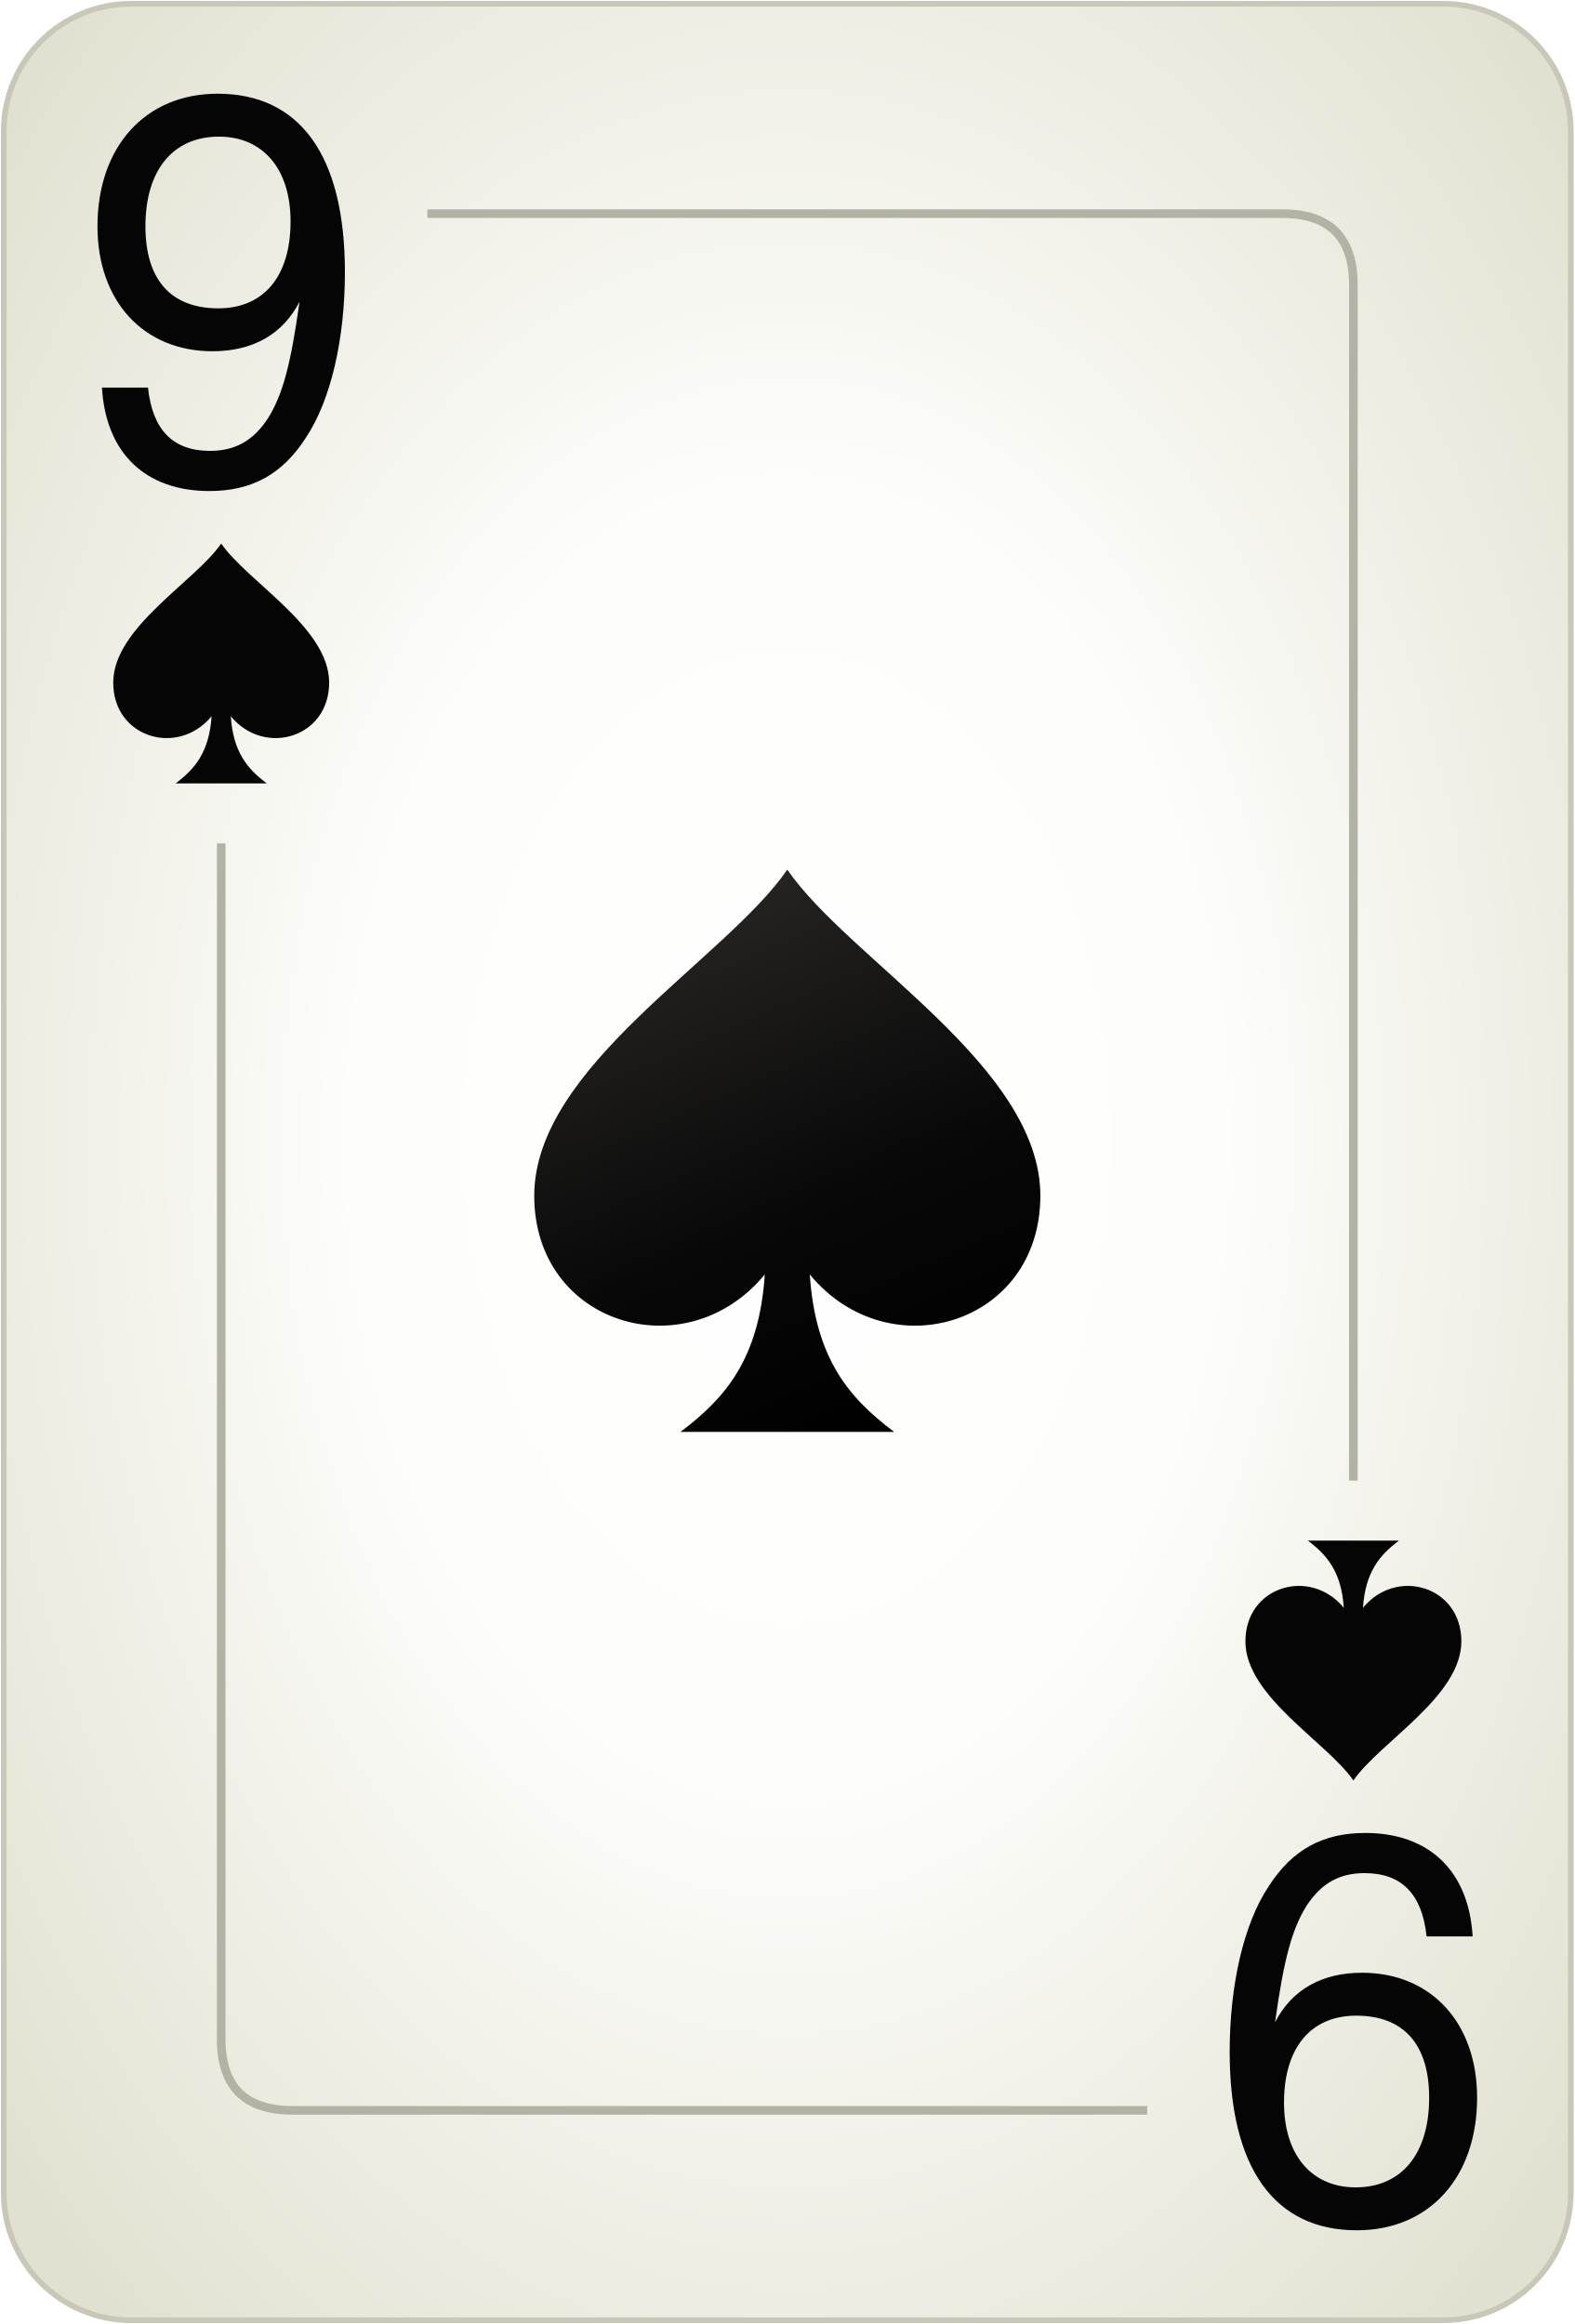
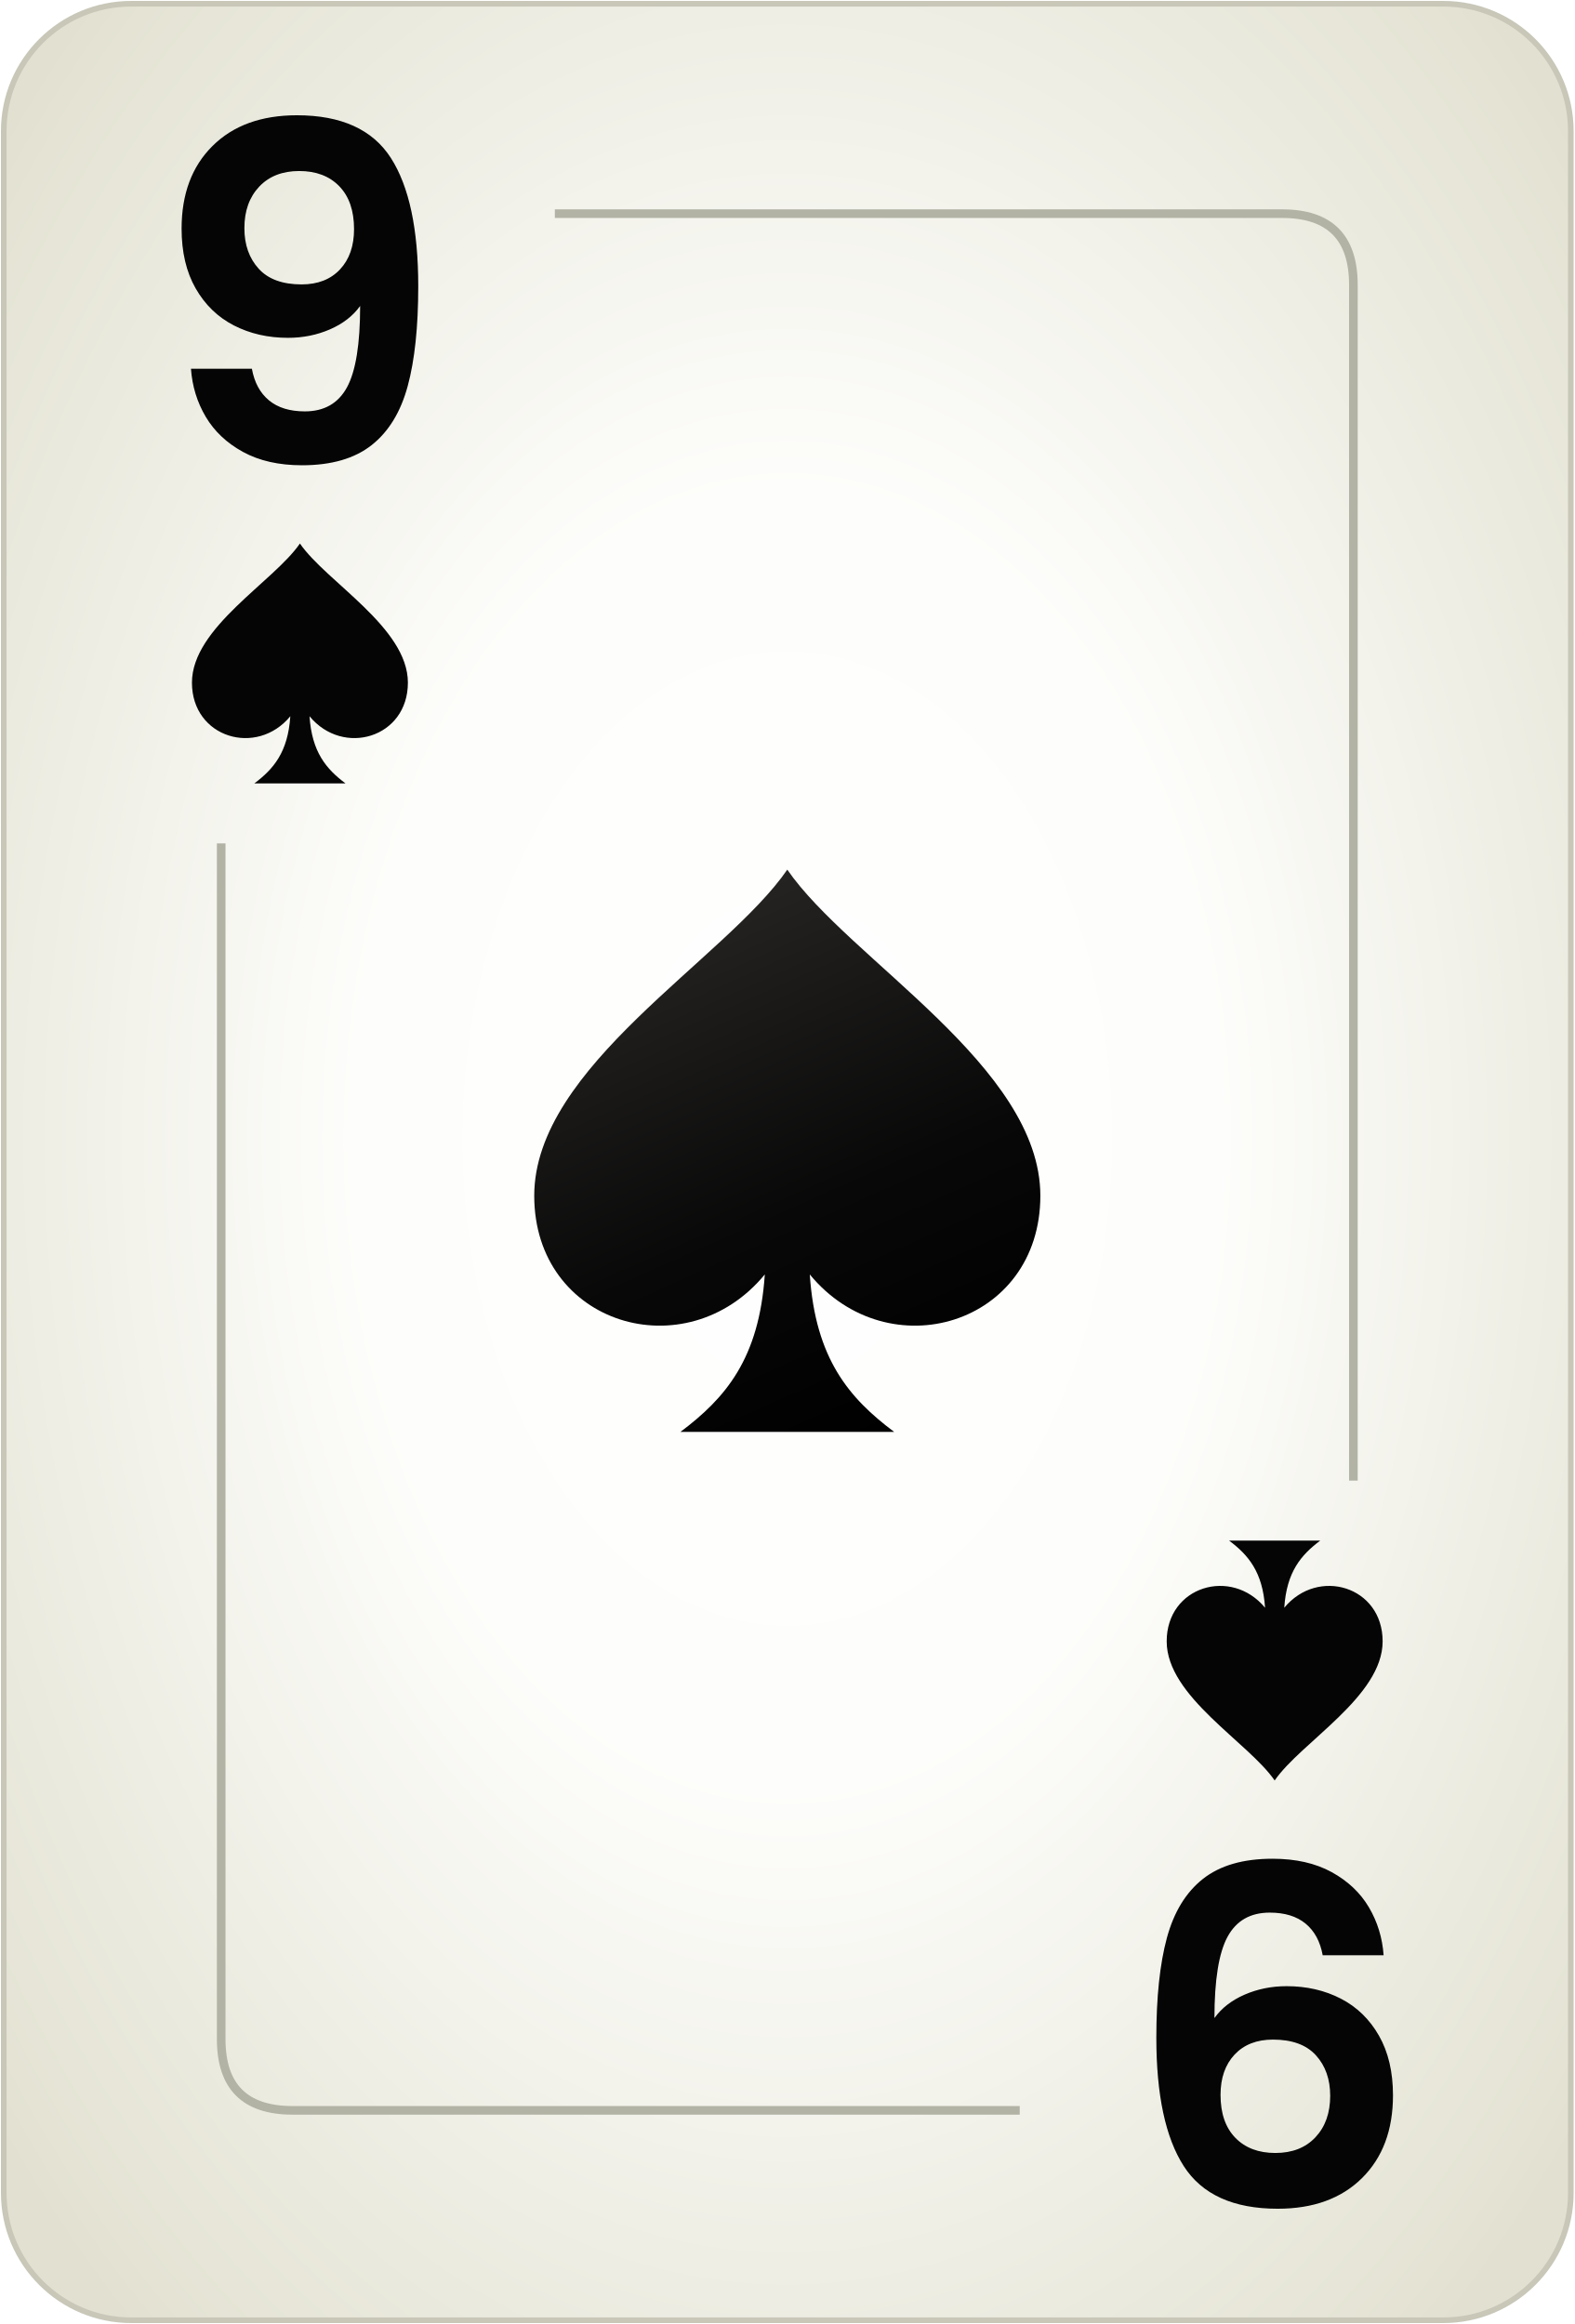
<svg xmlns="http://www.w3.org/2000/svg" width="840" height="1240" viewBox="0 0 420 620">
  <defs>
    <radialGradient id="paper" cx="50%" cy="49%" r="66%">
      <stop offset="0" stop-color="#fff" />
      <stop offset=".42" stop-color="#fdfdfb" />
      <stop offset="1" stop-color="#e2e1d1" />
    </radialGradient>
    <linearGradient id="ink" x1=".3" y1="0" x2=".7" y2="1">
      <stop stop-color="#292725" />
      <stop offset=".6" stop-color="#080808" />
      <stop offset="1" stop-color="#000" />
    </linearGradient>
  </defs>
  <rect x="1" y="1" width="418" height="618" rx="34" fill="url(#paper)" stroke="#c8c7b8" stroke-width="1.5" />
-   <path d="M114 57 H342 Q361 57 361 76 V395 M59 225 V544 Q59 563 78 563 H306" fill="none" stroke="#b2b3a5" stroke-width="2.3" />
+   <path d="M148 57 H342 Q361 57 361 76 V395 M59 225 V544 Q59 563 78 563 H272" fill="none" stroke="#b2b3a5" stroke-width="2.3" />
  <path transform="translate(135 232) scale(1.5)" d="M50 0 C39 16 5 35 5 58 C5 81 32 89 46 72 C45 87 39 94 31 100 L69 100 C61 94 55 87 54 72 C68 89 95 81 95 58 C95 35 61 16 50 0Z" fill="url(#ink)" />
  <g fill="#050505">
-     <g transform="translate(26 131) scale(0.1705426 -0.1468144) translate(-34 19)">
-       <path transform="translate(0 0)" d="M41 169C47 50 109 -19 209 -19C275 -19 323 11 360 78C399 146 421 257 421 379C421 590 351 703 222 703C109 703 34 607 34 462C34 326 106 235 214 235C277 235 324 266 350 325C336 208 323 154 300 112C277 72 249 54 210 54C152 54 120 92 113 169ZM224 625C293 625 336 566 336 471C336 371 294 313 223 313C149 313 109 365 109 462C109 564 152 625 224 625Z" />
+     <g transform="translate(48.4375 124) scale(0.125 -0.125) translate(-65 0)">
+       <path transform="translate(0 0)" d="M328 114Q390 114 418.0 165.5Q446 217 446 339Q423 307 381.5 289.0Q340 271 292 271Q228 271 176.5 297.5Q125 324 95.0 376.5Q65 429 65 504Q65 615 131.0 680.5Q197 746 311 746Q453 746 511.5 655.0Q570 564 570 381Q570 251 547.5 168.0Q525 85 470.5 42.0Q416 -1 322 -1Q248 -1 196.0 27.5Q144 56 116.5 102.5Q89 149 85 205H215Q223 161 251.5 137.5Q280 114 328 114ZM433 503Q433 562 401.5 594.5Q370 627 316 627Q262 627 230.5 593.5Q199 560 199 505Q199 452 229.5 418.5Q260 385 321 385Q373 385 403.0 417.0Q433 449 433 503Z" />
    </g>
-     <path transform="translate(27 145) scale(0.64)" d="M50 0 C39 16 5 35 5 58 C5 81 32 89 46 72 C45 87 39 94 31 100 L69 100 C61 94 55 87 54 72 C68 89 95 81 95 58 C95 35 61 16 50 0Z" fill="#050505" />
+     <path transform="translate(48 145) scale(0.64)" d="M50 0 C39 16 5 35 5 58 C5 81 32 89 46 72 C45 87 39 94 31 100 L69 100 C61 94 55 87 54 72 C68 89 95 81 95 58 C95 35 61 16 50 0Z" fill="#050505" />
  </g>
  <g transform="rotate(180 210 310)">
    <g fill="#050505">
-       <g transform="translate(26 131) scale(0.1705426 -0.1468144) translate(-34 19)">
-         <path transform="translate(0 0)" d="M41 169C47 50 109 -19 209 -19C275 -19 323 11 360 78C399 146 421 257 421 379C421 590 351 703 222 703C109 703 34 607 34 462C34 326 106 235 214 235C277 235 324 266 350 325C336 208 323 154 300 112C277 72 249 54 210 54C152 54 120 92 113 169ZM224 625C293 625 336 566 336 471C336 371 294 313 223 313C149 313 109 365 109 462C109 564 152 625 224 625Z" />
+       <g transform="translate(48.4375 124) scale(0.125 -0.125) translate(-65 0)">
+         <path transform="translate(0 0)" d="M328 114Q390 114 418.0 165.5Q446 217 446 339Q423 307 381.5 289.0Q340 271 292 271Q228 271 176.5 297.5Q125 324 95.0 376.5Q65 429 65 504Q65 615 131.0 680.5Q197 746 311 746Q453 746 511.5 655.0Q570 564 570 381Q570 251 547.5 168.0Q525 85 470.5 42.0Q416 -1 322 -1Q248 -1 196.0 27.5Q144 56 116.5 102.5Q89 149 85 205H215Q223 161 251.5 137.5Q280 114 328 114ZM433 503Q433 562 401.5 594.5Q370 627 316 627Q262 627 230.5 593.5Q199 560 199 505Q199 452 229.5 418.5Q260 385 321 385Q373 385 403.0 417.0Q433 449 433 503Z" />
      </g>
-       <path transform="translate(27 145) scale(0.64)" d="M50 0 C39 16 5 35 5 58 C5 81 32 89 46 72 C45 87 39 94 31 100 L69 100 C61 94 55 87 54 72 C68 89 95 81 95 58 C95 35 61 16 50 0Z" fill="#050505" />
+       <path transform="translate(48 145) scale(0.64)" d="M50 0 C39 16 5 35 5 58 C5 81 32 89 46 72 C45 87 39 94 31 100 L69 100 C61 94 55 87 54 72 C68 89 95 81 95 58 C95 35 61 16 50 0Z" fill="#050505" />
    </g>
  </g>
</svg>
